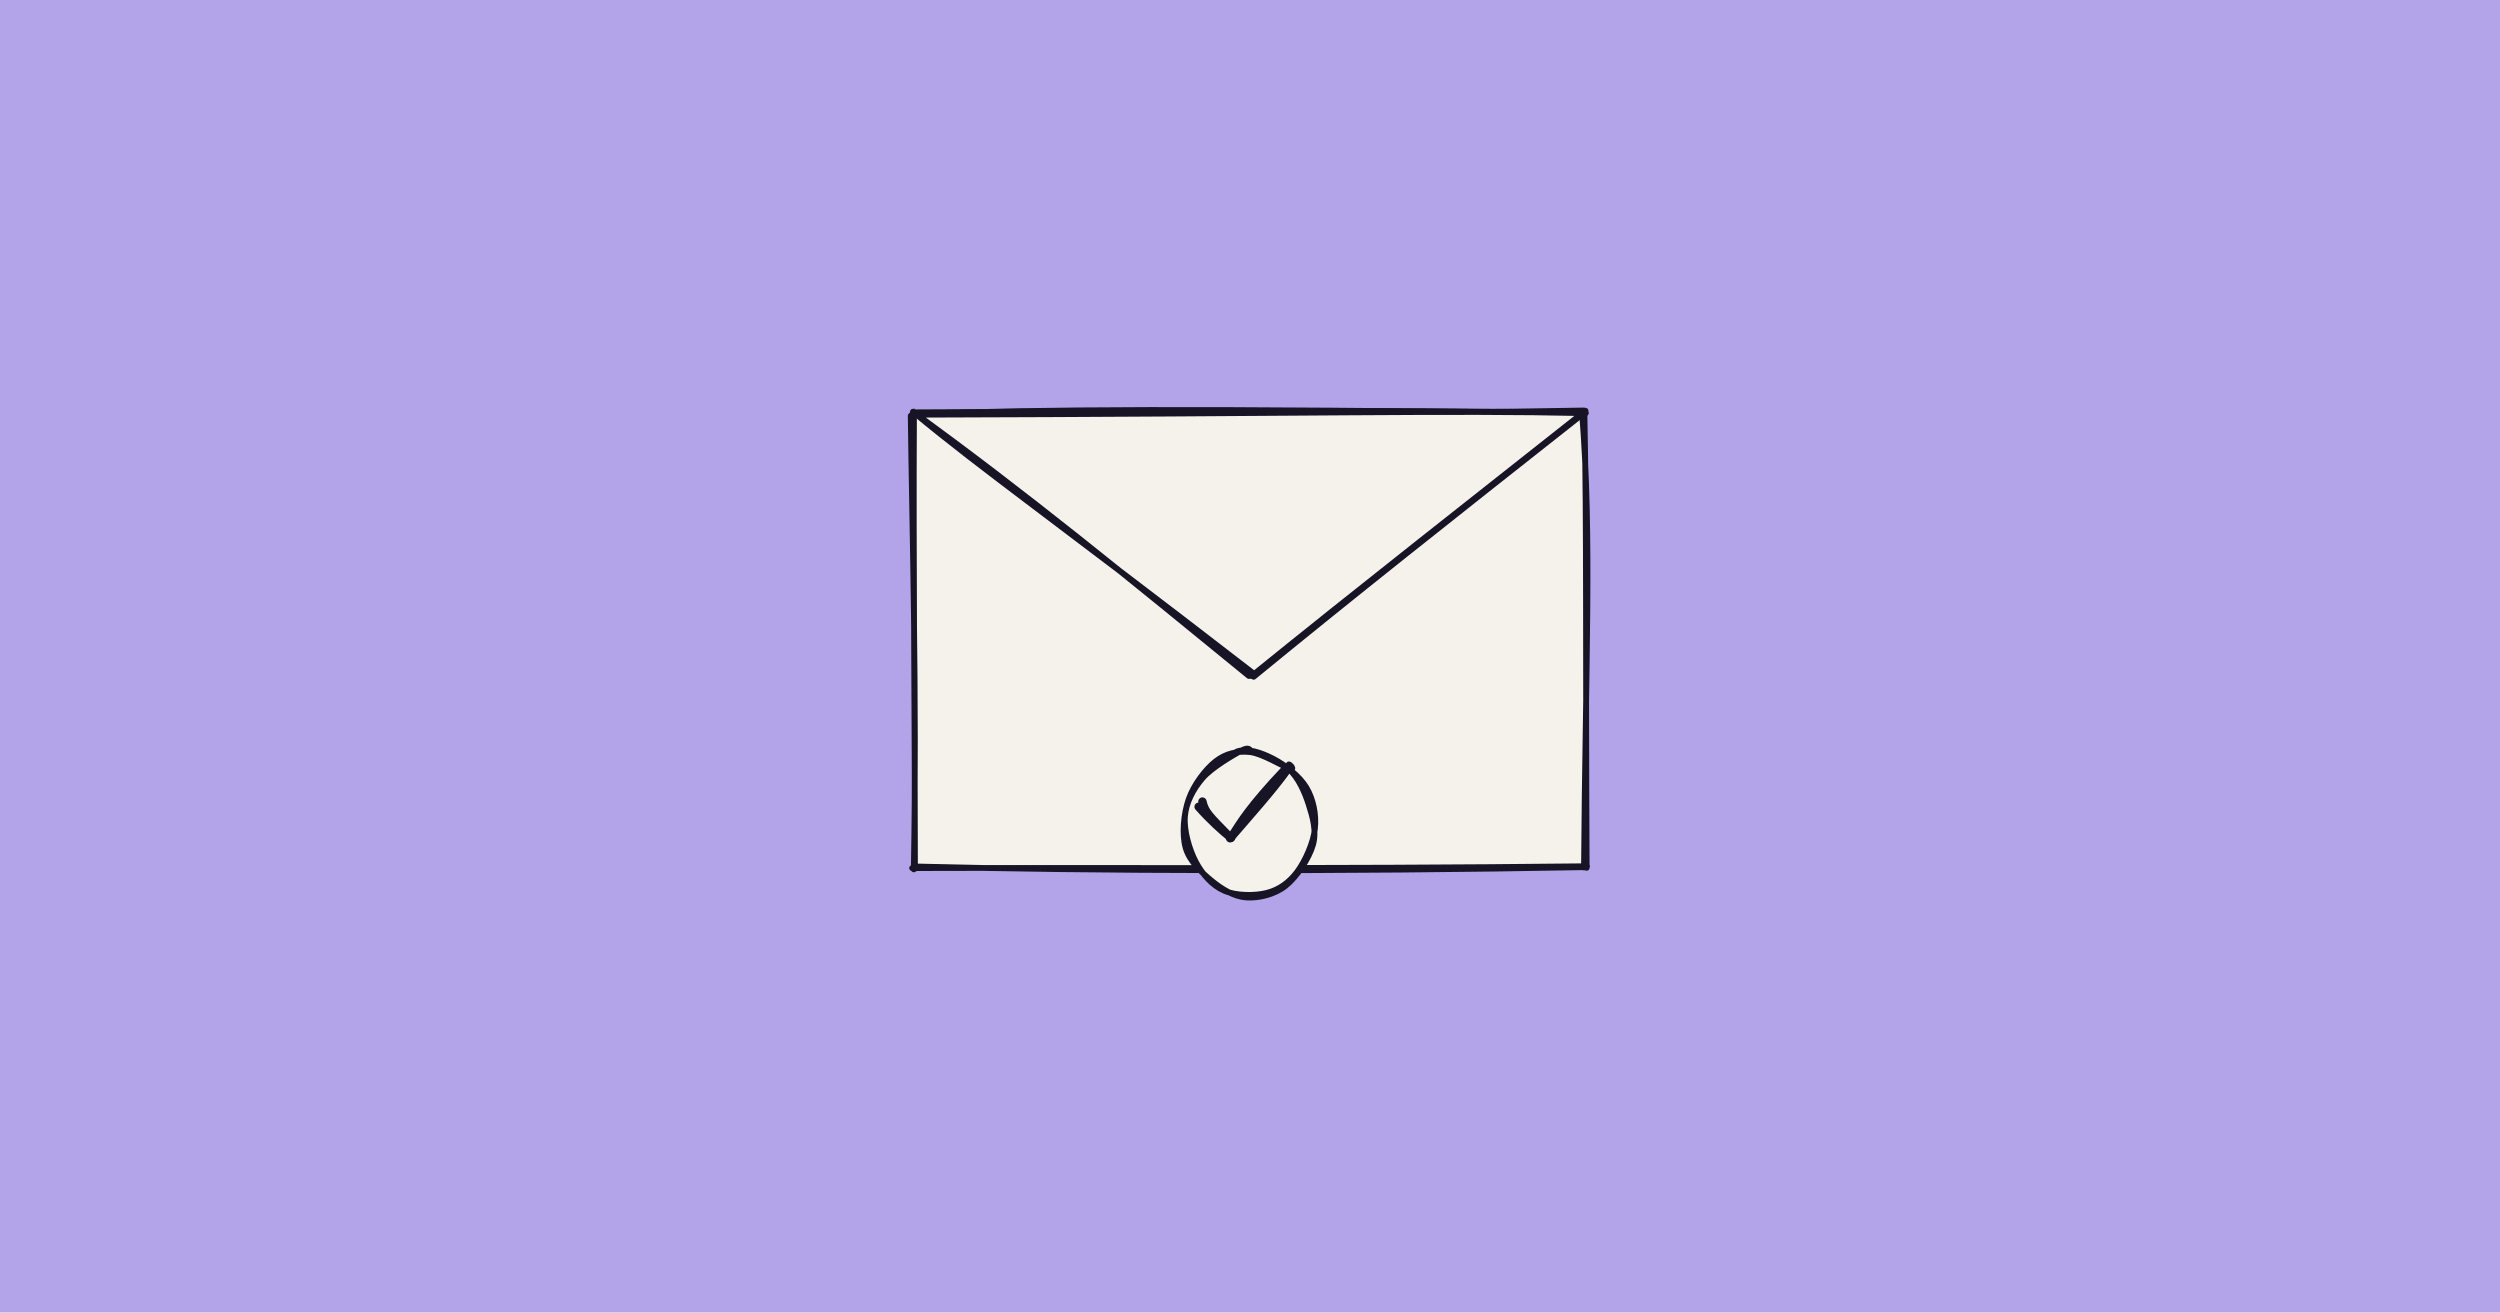
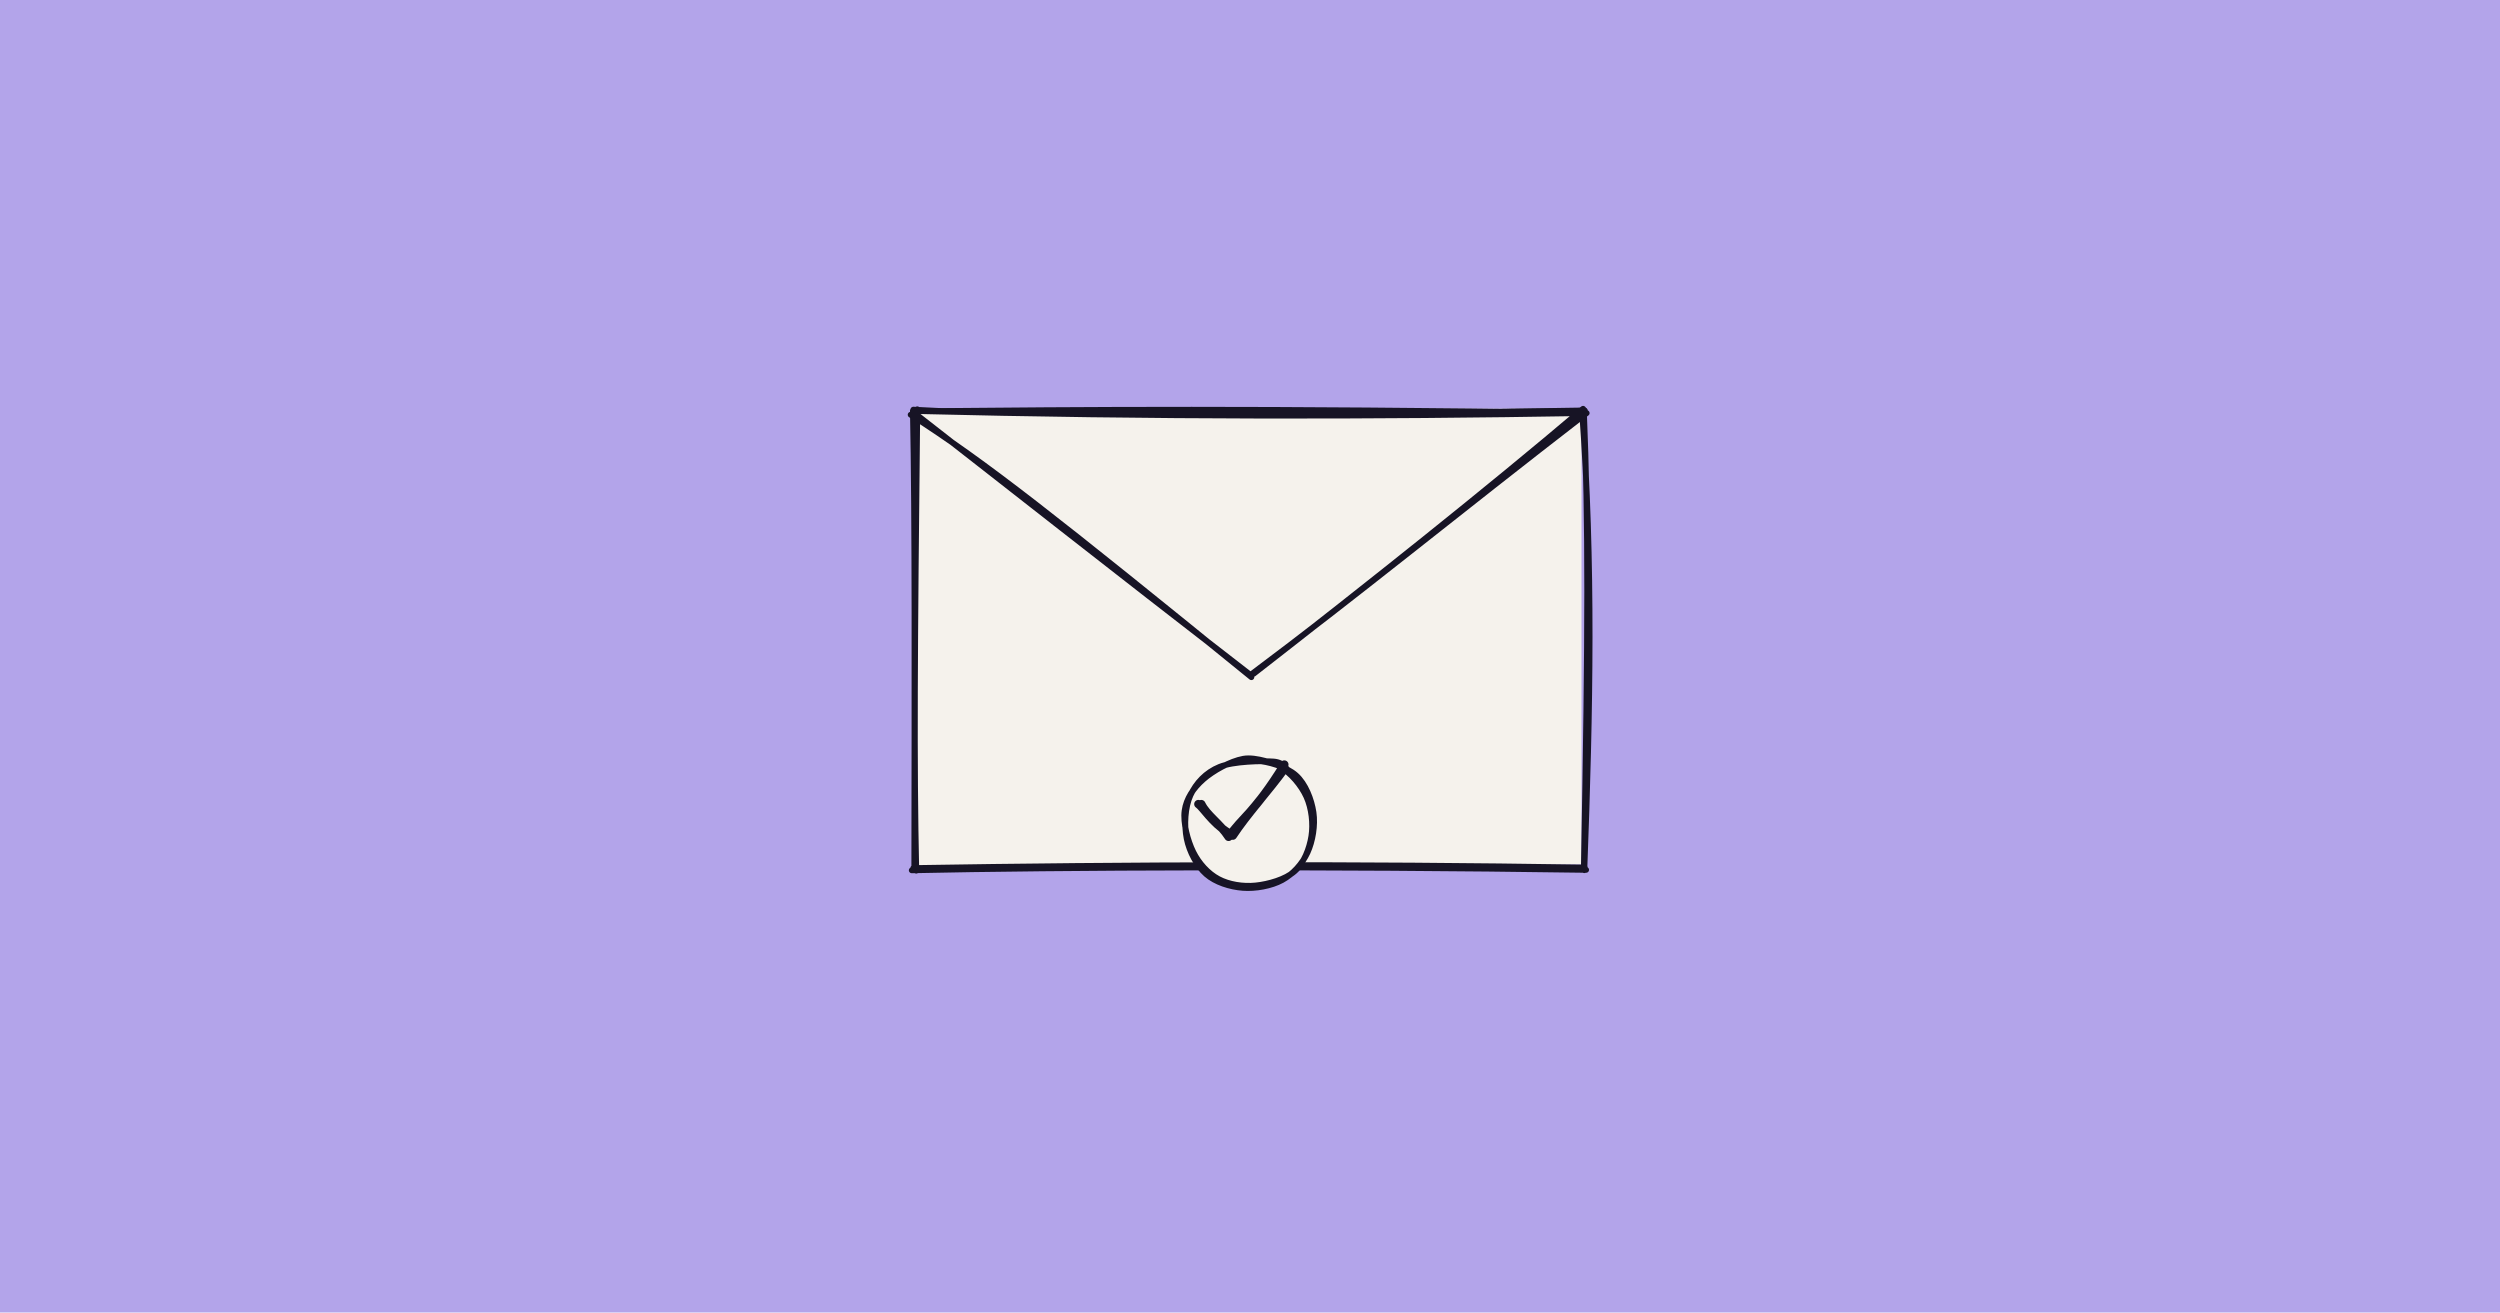
<svg xmlns="http://www.w3.org/2000/svg" width="1200" height="630" viewBox="0 0 1200 630">
  <rect width="1200" height="630" fill="#b3a4ea" />
  <g transform="translate(285,0) scale(0.875)">
-     <path d="M176.932 228.044 L542.911 225.409 L543.658 476.647 L174.861 477.525" stroke="none" stroke-width="0" fill="#F5F2EC" stroke-linecap="round" stroke-linejoin="round" />
-     <path d="M176.717 227.094 C248.934 224.488, 322.832 224.069, 544.089 226.607 M176.65 226.522 C286.215 227.79, 396.751 227.707, 543.226 225.196 M542.195 226.957 C547.597 294.787, 544.03 364.584, 543.232 475.875 M543.448 226.63 C544.807 291.787, 544.045 356.082, 544.675 476.052 M544.885 475.203 C401.779 476.803, 259.746 475.9, 174.657 476.209 M544.085 475.697 C408.767 478.183, 273.079 477.796, 176.564 475.333 M175.574 476.9 C177.331 381.396, 174.614 287.019, 173.888 228.098 M176.206 476.558 C176.155 393.963, 175.218 312.746, 175.658 225.792" stroke="#171425" stroke-width="3.2" fill="none" stroke-linecap="round" stroke-linejoin="round" />
-     <path d="M175.087 224.692 L360.572 371.142 L542.137 225.851" stroke="none" stroke-width="0" fill="#F5F2EC" stroke-linecap="round" stroke-linejoin="round" />
-     <path d="M175.722 226.352 C214.361 258.399, 250.923 283.627, 361.444 369.063 M175.076 225.904 C235.839 269.84, 294.463 317.708, 359.407 370.828 M362.015 371.264 C415.318 327.54, 470.252 284.11, 542.537 227.111 M360.853 370.872 C421.687 321.593, 482.755 273.879, 544.047 225.343 M544.122 226.643 C468.831 225.001, 395.666 226.883, 174.525 227.496 M544.13 226.387 C416.754 224.701, 290.643 225.706, 176.515 226.173" stroke="#171425" stroke-width="3.2" fill="none" stroke-linecap="round" stroke-linejoin="round" />
-     <path d="M372.026 413.832 C378.321 415.97, 384.977 423.919, 388.795 430.78 C392.614 437.641, 395.043 447.193, 394.938 455 C394.833 462.807, 392.592 471.739, 388.165 477.621 C383.738 483.504, 375.344 488.496, 368.376 490.295 C361.407 492.094, 352.944 491.093, 346.354 488.415 C339.764 485.736, 332.365 480.848, 328.837 474.225 C325.309 467.603, 324.545 456.728, 325.185 448.68 C325.826 440.632, 328.412 431.691, 332.681 425.936 C336.95 420.18, 343.046 415.196, 350.799 414.149 C358.552 413.102, 373.519 417.817, 379.201 419.656 C384.884 421.494, 385.26 424.763, 384.893 425.181 M369.328 413.977 C375.5 415.784, 383.544 422.761, 388.083 428.972 C392.622 435.183, 396.712 443.544, 396.561 451.242 C396.41 458.94, 391.141 468.954, 387.175 475.161 C383.21 481.368, 378.907 486.241, 372.768 488.483 C366.628 490.726, 357.229 490.673, 350.335 488.618 C343.442 486.563, 335.954 482.237, 331.406 476.151 C326.858 470.066, 323.124 460.341, 323.046 452.105 C322.968 443.869, 326.378 433.191, 330.936 426.734 C335.493 420.278, 344.027 415.74, 350.392 413.367 C356.758 410.993, 365.667 411.954, 369.128 412.494 C372.589 413.034, 370.845 415.931, 371.158 416.608" stroke="none" stroke-width="0" fill="#F5F2EC" stroke-linecap="round" stroke-linejoin="round" />
-     <path d="M352.673 412.305 C358.629 410.145, 366.376 412.944, 372.755 416.236 C379.134 419.529, 387.138 425.663, 390.947 432.059 C394.757 438.456, 396.454 446.918, 395.612 454.617 C394.77 462.316, 390.274 472.391, 385.895 478.253 C381.516 484.114, 376.019 488.061, 369.34 489.787 C362.661 491.512, 352.332 491.435, 345.822 488.607 C339.312 485.778, 333.868 479.597, 330.28 472.815 C326.692 466.033, 323.687 455.559, 324.295 447.913 C324.903 440.266, 328.783 432.955, 333.928 426.935 C339.072 420.916, 350.791 414.274, 355.161 411.797 C359.532 409.319, 360.242 411.499, 360.15 412.072 M381.382 421.98 C386.467 426.492, 390.01 434.438, 392.203 441.355 C394.396 448.272, 396.659 456.044, 394.54 463.481 C392.422 470.918, 385.591 481.17, 379.492 485.977 C373.393 490.783, 364.697 492.784, 357.945 492.319 C351.193 491.854, 344.525 487.733, 338.98 483.185 C333.435 478.636, 326.774 472.493, 324.675 465.026 C322.575 457.559, 323.621 446.294, 326.384 438.381 C329.148 430.469, 335.673 421.854, 341.256 417.55 C346.838 413.245, 353.144 411.884, 359.88 412.556 C366.617 413.227, 378.118 420.441, 381.677 421.579 C385.237 422.716, 381.546 418.793, 381.236 419.384" stroke="#171425" stroke-width="3.2" fill="none" stroke-linecap="round" stroke-linejoin="round" />
-     <path d="M333.899 439.724 C335.27 445.62, 337.577 447.536, 348.928 459.19 M331.818 442.574 C337.698 449.324, 344.881 455.876, 349.669 459.618" stroke="#171425" stroke-width="4.6" fill="none" stroke-linecap="round" stroke-linejoin="round" />
-     <path d="M351.179 457.004 C354.536 451.944, 359.548 442.849, 379.648 421.75 M349.098 459.854 C360.382 446.714, 372.471 433.293, 380.389 422.178" stroke="#171425" stroke-width="4.6" fill="none" stroke-linecap="round" stroke-linejoin="round" />
+     <path d="M174.842 224.095 L541.851 224.222 L541.833 474.158 L174.944 477.323" stroke="none" stroke-width="0" fill="#F5F2EC" stroke-linecap="round" stroke-linejoin="round" />
+     <path d="M175.338 224.725 C248.724 228.68, 324.076 228.884, 543.578 225.157 M175.952 225.619 C270.859 224.726, 363.939 223.989, 543.96 226.463 M542.147 225.38 C548.19 308.538, 546.725 389.29, 543.395 477.358 M543.171 225.801 C545.657 285.974, 545.545 345.981, 543.167 475.159 M544.379 477.178 C401.275 475.071, 254.42 475.673, 174.454 477.425 M543.658 475.909 C418.206 473.923, 291.363 474.294, 175.285 476.21 M176.916 477.624 C175.622 417.413, 176.044 359.219, 177.484 224.533 M175.853 476.509 C175.988 380.541, 176.279 284.408, 175.084 225.462" stroke="#171425" stroke-width="3.2" fill="none" stroke-linecap="round" stroke-linejoin="round" />
+     <path d="M176.57 226.952 L361.539 367.585 L543.023 226.865" stroke="none" stroke-width="0" fill="#F5F2EC" stroke-linecap="round" stroke-linejoin="round" />
+     <path d="M173.845 227.516 C214.771 253.67, 253.275 284.151, 360.749 371.477 M176.321 226.869 C227.069 266.371, 278.341 306.891, 360.406 370.36 M361.965 369.634 C426.084 319.75, 488.934 269.876, 542.707 224.255 M360.567 370.015 C417.693 327.349, 473.243 281.744, 544.682 226.614 M543.616 225.394 C468.326 226.492, 390.34 226.656, 177.546 225.488 M543.704 226.599 C426.193 228.577, 308.927 228.73, 175.235 225.438" stroke="#171425" stroke-width="3.2" fill="none" stroke-linecap="round" stroke-linejoin="round" />
+     <path d="M381.46 422.632 C386.906 426.562, 391.587 435.089, 393.61 442.044 C395.634 448.999, 395.701 457.684, 393.602 464.363 C391.504 471.042, 386.864 478.164, 381.019 482.116 C375.174 486.069, 365.57 488.415, 358.534 488.078 C351.498 487.74, 344.306 484.278, 338.803 480.093 C333.3 475.909, 327.486 469.775, 325.514 462.971 C323.541 456.167, 324.828 445.901, 326.968 439.267 C329.108 432.632, 332.681 427.031, 338.354 423.166 C344.027 419.302, 353.041 415.217, 361.006 416.08 C368.97 416.944, 381.075 425.152, 386.141 428.347 C391.207 431.543, 391.924 434.974, 391.403 435.251 M348.329 415.844 C354.104 413.598, 363.056 416.757, 369.879 419.437 C376.702 422.117, 385.085 426.59, 389.266 431.922 C393.448 437.255, 395.283 444.8, 394.967 451.432 C394.65 458.063, 391.296 466.153, 387.367 471.712 C383.437 477.272, 377.769 482.48, 371.388 484.789 C365.008 487.097, 355.635 487.481, 349.082 485.563 C342.529 483.644, 336.227 478.7, 332.072 473.276 C327.916 467.851, 324.521 460.317, 324.151 453.015 C323.78 445.714, 325.38 435.461, 329.85 429.466 C334.319 423.471, 347.665 419.047, 350.967 417.045 C354.269 415.042, 349.827 416.582, 349.662 417.452" stroke="none" stroke-width="0" fill="#F5F2EC" stroke-linecap="round" stroke-linejoin="round" />
+     <path d="M363.187 417.32 C369.842 417.655, 379.955 420.581, 385.228 425.303 C390.501 430.024, 393.774 438.582, 394.826 445.651 C395.878 452.719, 394.407 461.52, 391.538 467.711 C388.67 473.903, 383.529 479.576, 377.616 482.8 C371.704 486.023, 363.002 487.593, 356.063 487.052 C349.125 486.511, 341.118 484.059, 335.985 479.554 C330.851 475.049, 326.702 467.249, 325.263 460.023 C323.825 452.798, 324.345 442.761, 327.354 436.203 C330.364 429.645, 335.73 423.751, 343.32 420.676 C350.91 417.602, 366.708 417.308, 372.896 417.756 C379.083 418.204, 380.871 422.737, 380.445 423.363 M376.653 420.851 C382.219 423.816, 388.113 430.778, 390.95 437.088 C393.786 443.399, 394.749 451.905, 393.673 458.713 C392.598 465.522, 389.595 473.431, 384.498 477.939 C379.402 482.447, 370.071 485.055, 363.097 485.762 C356.123 486.468, 348.359 485.238, 342.657 482.179 C336.956 479.12, 331.978 473.643, 328.889 467.406 C325.8 461.169, 323.219 451.389, 324.122 444.755 C325.025 438.12, 328.936 432.352, 334.306 427.6 C339.677 422.847, 349.207 417.511, 356.345 416.24 C363.484 414.97, 373.849 419.302, 377.136 419.976 C380.423 420.65, 376.346 419.737, 376.068 420.283" stroke="#171425" stroke-width="3.2" fill="none" stroke-linecap="round" stroke-linejoin="round" />
+     <path d="M331.675 441.103 C334.474 443.024, 339.059 451.147, 348.105 456.851 M333.293 441.118 C336.192 447.149, 343.667 451.872, 348.252 459.064" stroke="#171425" stroke-width="4.6" fill="none" stroke-linecap="round" stroke-linejoin="round" />
+     <path d="M348.955 458.383 C354.977 449.097, 362.268 446.204, 378.825 419.411 M350.573 458.398 C358.223 446.759, 370.001 433.962, 378.972 421.624" stroke="#171425" stroke-width="4.6" fill="none" stroke-linecap="round" stroke-linejoin="round" />
  </g>
</svg>
